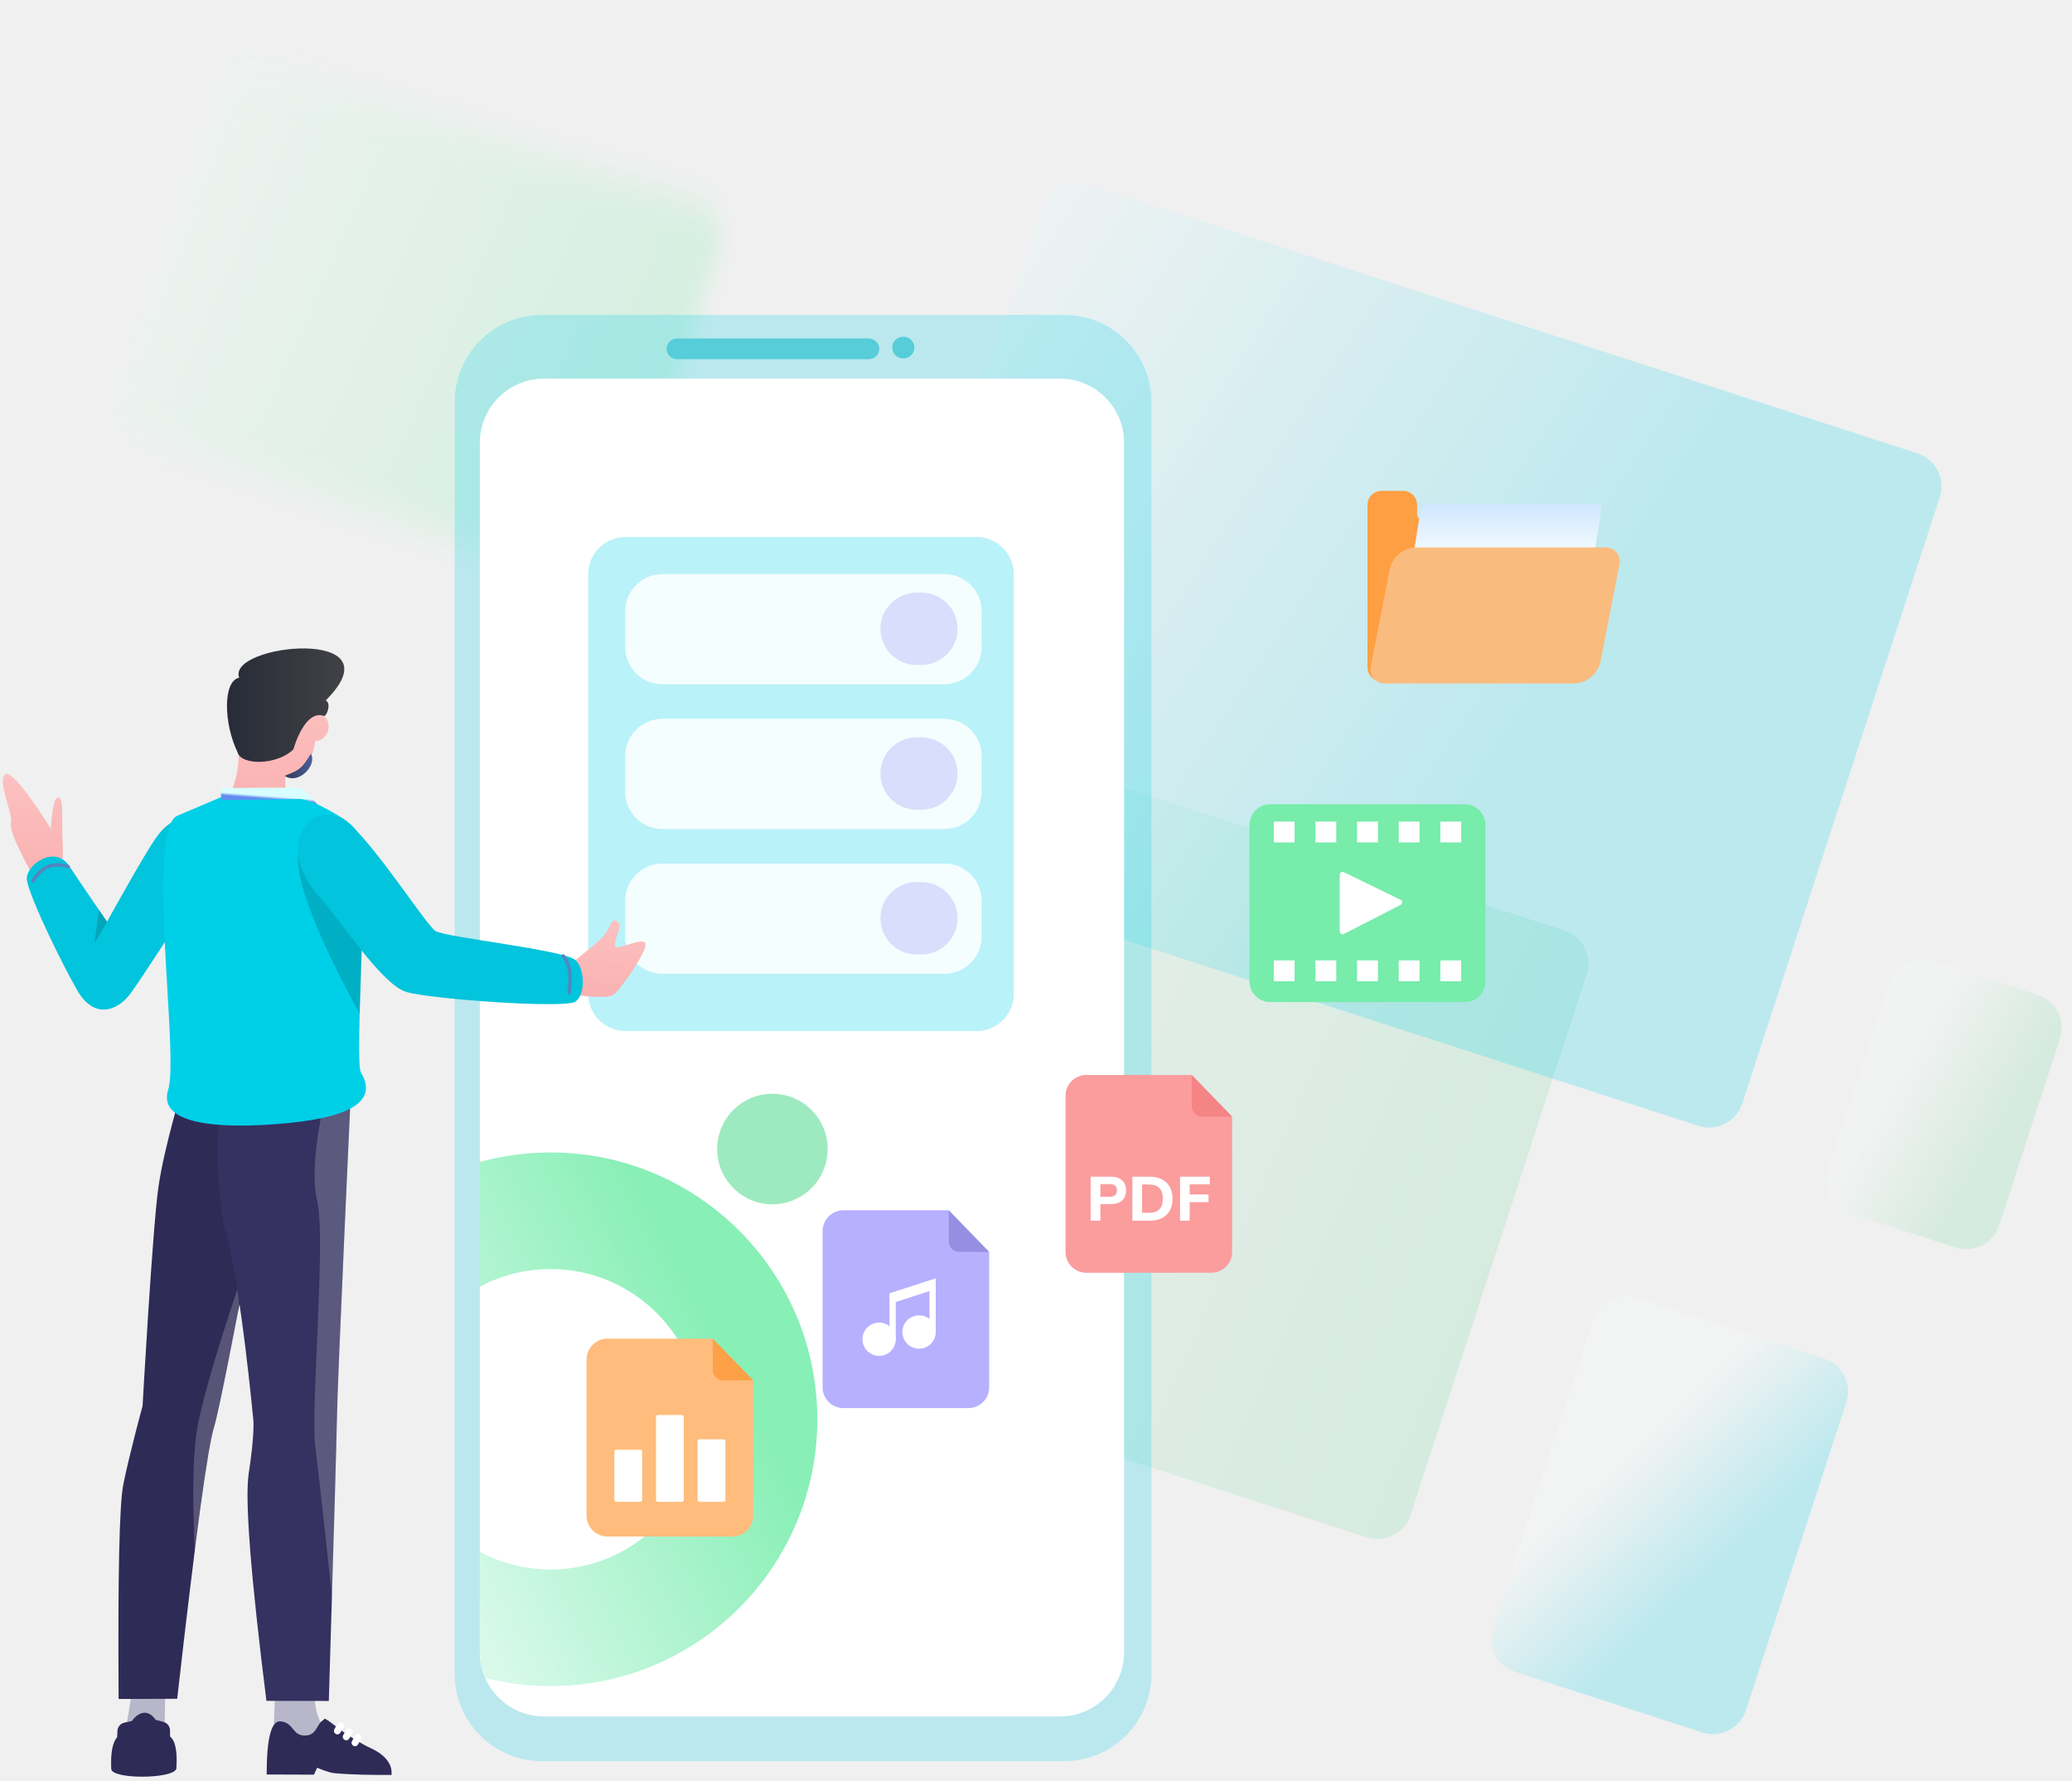
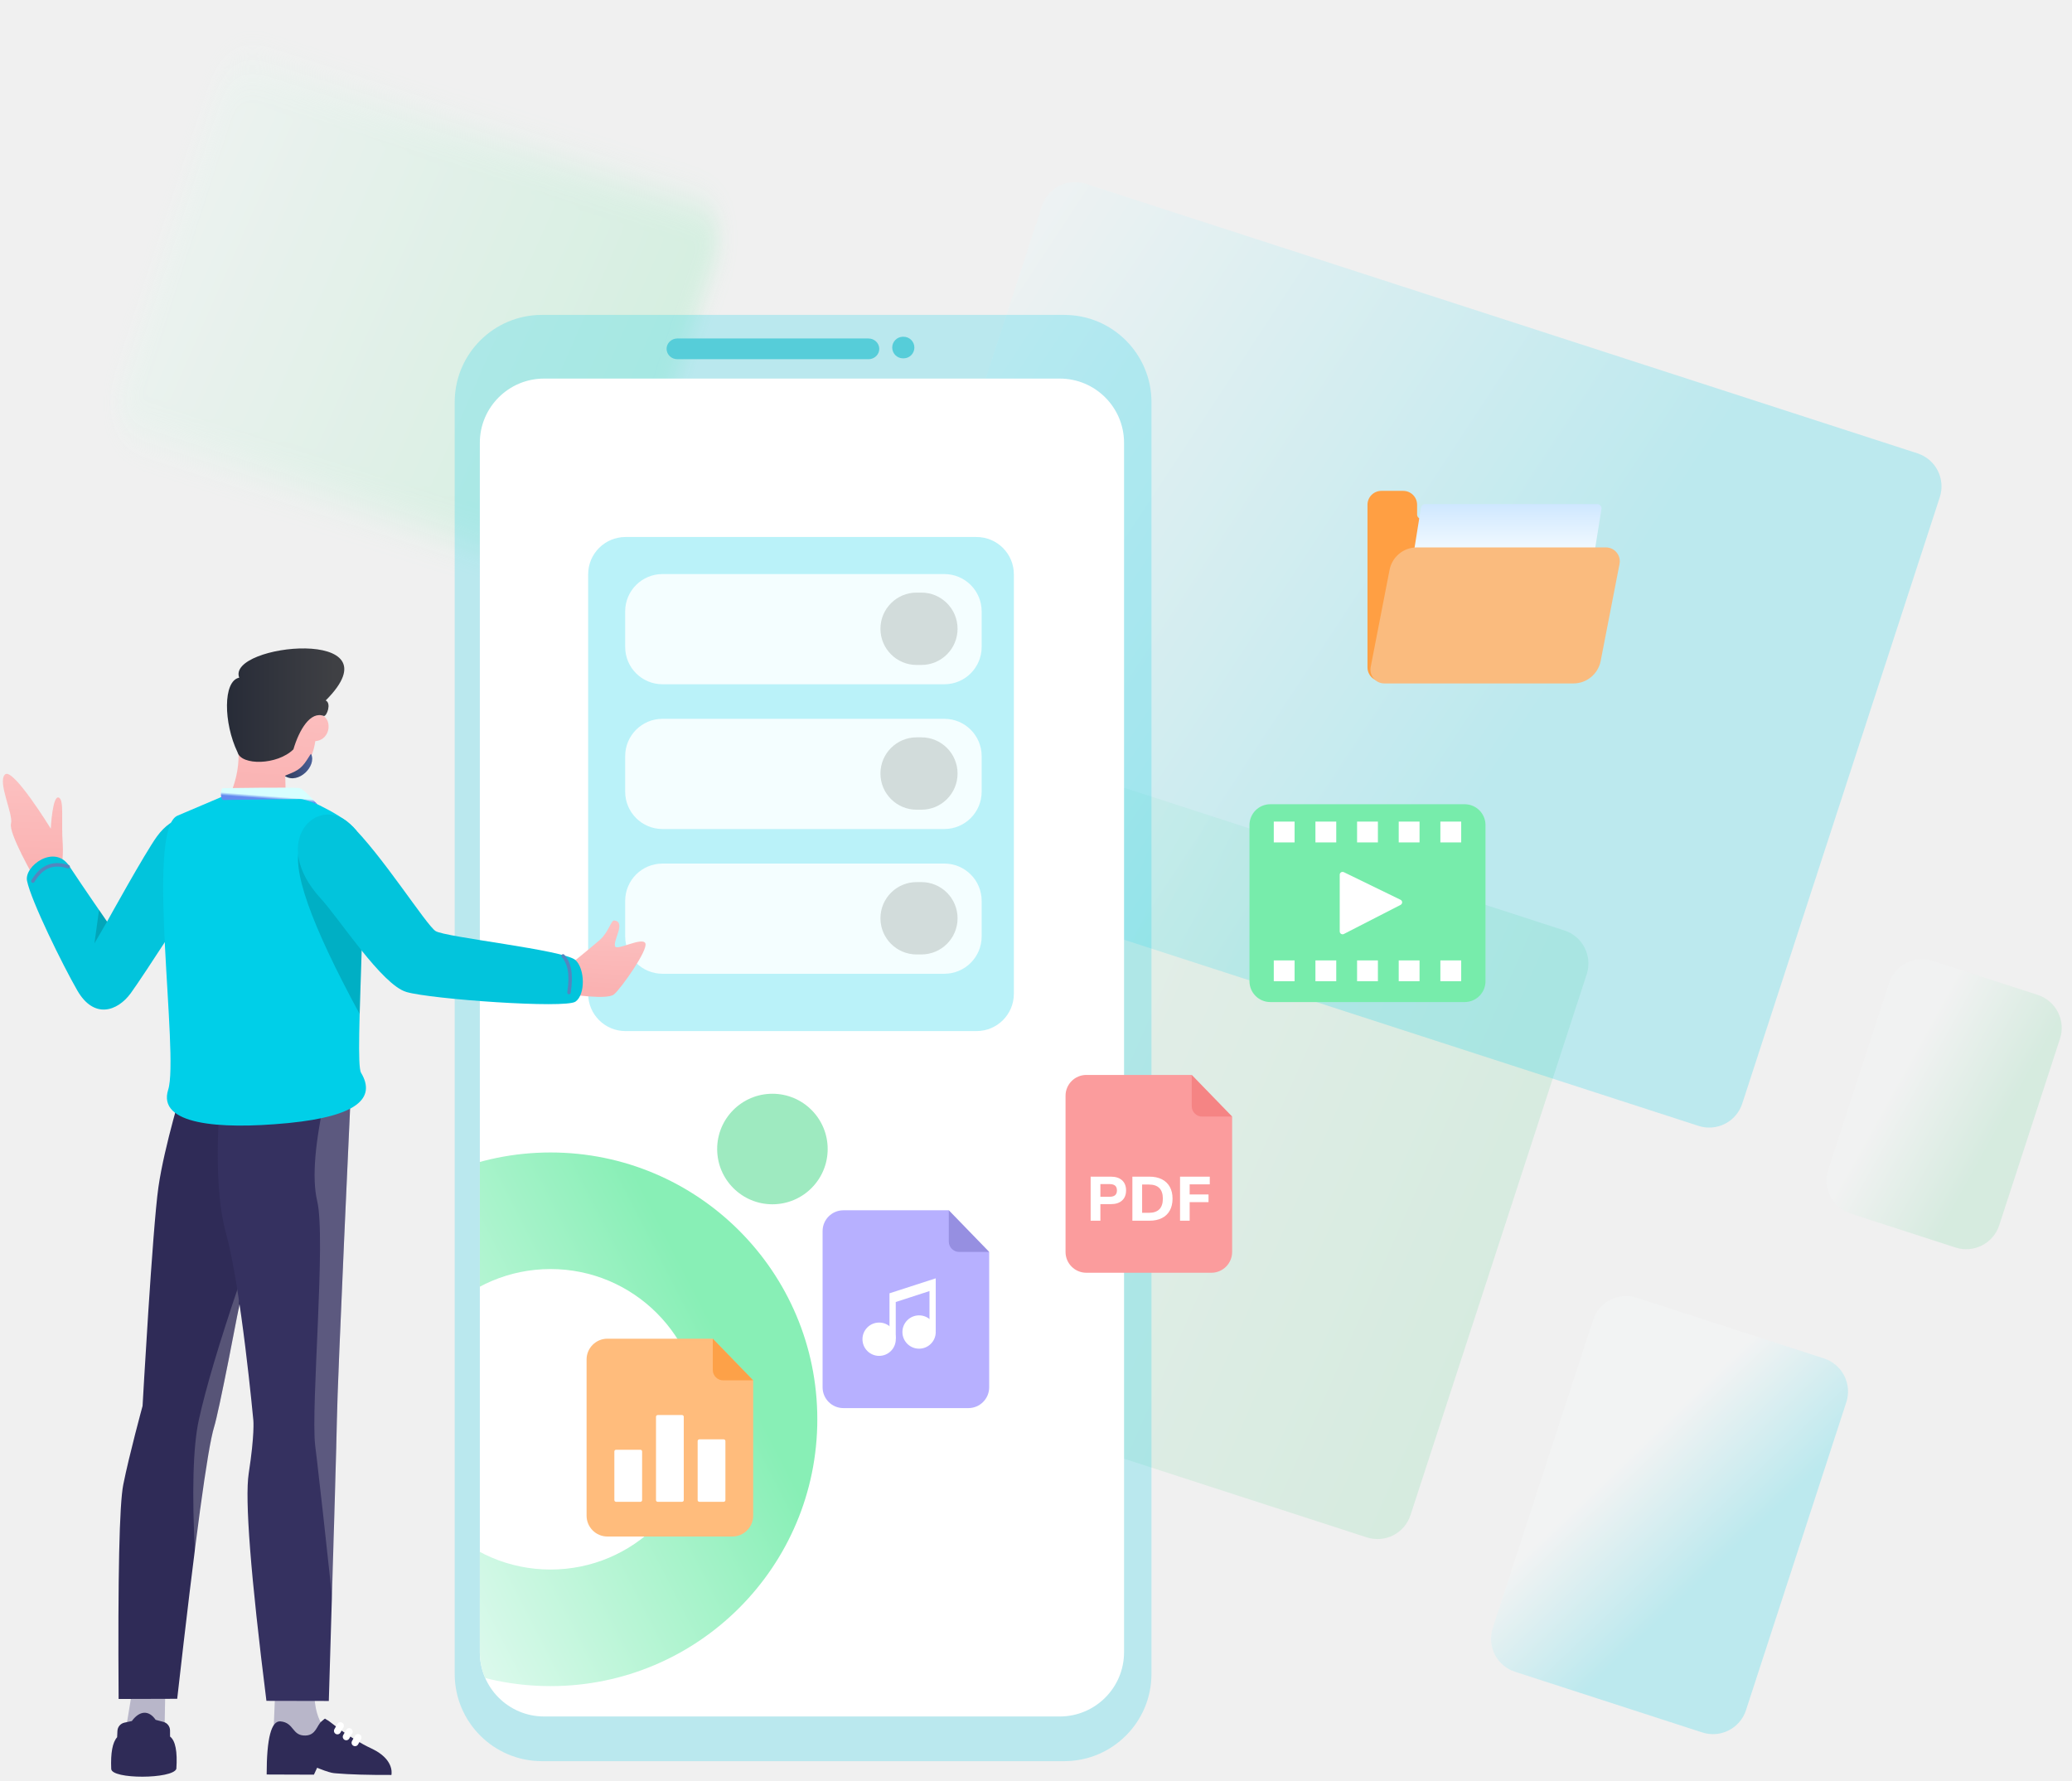
<svg xmlns="http://www.w3.org/2000/svg" xmlns:xlink="http://www.w3.org/1999/xlink" width="597px" height="513px" viewBox="0 0 597 513" version="1.1">
  <defs>
    <linearGradient x1="-27.329%" y1="60.468%" x2="100%" y2="70.075%" id="linearGradient-1">
      <stop stop-color="#FAFEFF" offset="0%" />
      <stop stop-color="#28C76F" offset="100%" />
    </linearGradient>
    <linearGradient x1="-16.145%" y1="50%" x2="63.611%" y2="66.341%" id="linearGradient-2">
      <stop stop-color="#FAFEFF" offset="0%" />
      <stop stop-color="#00CFE8" offset="100%" />
    </linearGradient>
    <linearGradient x1="-27.329%" y1="60.412%" x2="100%" y2="69.966%" id="linearGradient-3">
      <stop stop-color="#FAFEFF" offset="0%" />
      <stop stop-color="#77ECAB" offset="100%" />
    </linearGradient>
    <filter x="-7.9%" y="-10.6%" width="115.8%" height="121.1%" filterUnits="objectBoundingBox" id="filter-4">
      <feGaussianBlur stdDeviation="4" in="SourceGraphic" />
    </filter>
    <linearGradient x1="19.659%" y1="50%" x2="56.243%" y2="79.076%" id="linearGradient-5">
      <stop stop-color="#FAFEFF" offset="0%" />
      <stop stop-color="#00CFE8" offset="100%" />
    </linearGradient>
    <linearGradient x1="14.541%" y1="68.571%" x2="72.927%" y2="85.614%" id="linearGradient-6">
      <stop stop-color="#FAFEFF" offset="0%" />
      <stop stop-color="#28C76F" offset="100%" />
    </linearGradient>
    <path d="M18.522,0 L167.098,0 C177.327,-1.64974968e-14 185.62,8.293 185.62,18.522 L185.62,366.983 C185.62,377.212 177.327,385.505 167.098,385.505 L18.522,385.505 C8.293,385.505 5.42620445e-14,377.212 5.65620158e-14,366.983 L5.65620158e-14,18.522 C5.88619871e-14,8.293 8.293,-1.67360005e-15 18.522,0 Z" id="path-7" />
    <linearGradient x1="0.018%" y1="76.568%" x2="81.727%" y2="34.516%" id="linearGradient-9">
      <stop stop-color="#F8FDFF" offset="0%" />
      <stop stop-color="#88EFB6" offset="100%" />
    </linearGradient>
    <linearGradient x1="62.11%" y1="31.381%" x2="62.11%" y2="-27.478%" id="linearGradient-10">
      <stop stop-color="#F8FDFF" offset="0%" />
      <stop stop-color="#AAD4FF" offset="100%" />
    </linearGradient>
    <linearGradient x1="44.165%" y1="-28.186%" x2="50%" y2="91.05%" id="linearGradient-11">
      <stop stop-color="#FDC6C6" offset="0%" />
      <stop stop-color="#FAB2B2" offset="100%" />
    </linearGradient>
    <linearGradient x1="91.808%" y1="88.138%" x2="-20.059%" y2="88.138%" id="linearGradient-12">
      <stop stop-color="#3F4044" offset="0%" />
      <stop stop-color="#222735" offset="100%" />
    </linearGradient>
    <linearGradient x1="-18.144%" y1="57.498%" x2="171.028%" y2="78.712%" id="linearGradient-13">
      <stop stop-color="#4D63A0" offset="0%" />
      <stop stop-color="#222735" offset="100%" />
    </linearGradient>
    <linearGradient x1="47.464%" y1="-28.186%" x2="50%" y2="91.05%" id="linearGradient-14">
      <stop stop-color="#FDC6C6" offset="0%" />
      <stop stop-color="#FAB2B2" offset="100%" />
    </linearGradient>
    <linearGradient x1="62.492%" y1="44.072%" x2="69.153%" y2="58.936%" id="linearGradient-15">
      <stop stop-color="#D7FFFF" offset="0%" />
      <stop stop-color="#648BF0" offset="100%" />
    </linearGradient>
    <linearGradient x1="42.314%" y1="-27.819%" x2="50%" y2="90.858%" id="linearGradient-16">
      <stop stop-color="#FDC6C6" offset="0%" />
      <stop stop-color="#FAB2B2" offset="100%" />
    </linearGradient>
  </defs>
  <g id="📝-Pages-New" stroke="none" stroke-width="1" fill="none" fill-rule="evenodd">
    <g id="Under-Maintenance" transform="translate(-422, -285)">
      <g id="Illustration" transform="translate(422, 300)">
        <g id="Shape" transform="translate(31, 0)">
          <path d="M171.745,213.977 L396.818,213.805 C402.341,213.801 406.821,218.275 406.826,223.798 C406.826,223.803 406.826,223.808 406.826,223.813 L406.7,387.728 C406.696,393.245 402.225,397.716 396.708,397.721 L171.635,397.893 C166.112,397.897 161.631,393.423 161.627,387.9 C161.627,387.895 161.627,387.89 161.627,387.885 L161.753,223.97 C161.757,218.453 166.228,213.981 171.745,213.977 Z" id="Rectangle" fill="url(#linearGradient-1)" opacity="0.129" transform="translate(284.2264, 305.849) rotate(18) translate(-284.2264, -305.849) " />
          <path d="M244.167,71.88 L496.139,71.688 C501.662,71.684 506.142,76.157 506.146,81.68 C506.146,81.685 506.146,81.69 506.146,81.696 L506.006,265.494 C506.001,271.011 501.53,275.482 496.013,275.486 L244.042,275.678 C238.519,275.683 234.039,271.209 234.034,265.686 C234.034,265.681 234.034,265.676 234.034,265.671 L234.175,81.873 C234.179,76.356 238.651,71.885 244.167,71.88 Z" id="Rectangle" fill="url(#linearGradient-2)" opacity="0.216" transform="translate(370.0903, 173.6832) rotate(18) translate(-370.0903, -173.6832) " />
          <path d="M23.998,20.908 L155.425,20.807 C160.948,20.803 165.428,25.277 165.432,30.8 C165.432,30.805 165.432,30.81 165.432,30.815 L165.361,124.147 C165.357,129.664 160.885,134.135 155.369,134.139 L23.941,134.239 C18.419,134.244 13.938,129.77 13.934,124.247 C13.934,124.242 13.934,124.237 13.934,124.232 L14.005,30.9 C14.009,25.383 18.481,20.912 23.998,20.908 Z" id="Rectangle" fill="url(#linearGradient-3)" opacity="0.227" filter="url(#filter-4)" transform="translate(89.6831, 77.52342) rotate(18) translate(-89.6831, -77.52342) " />
          <path d="M421.71,364.921 L478.42,364.878 C483.943,364.874 488.423,369.347 488.428,374.87 C488.428,374.875 488.428,374.88 488.428,374.886 L488.356,468.217 C488.352,473.734 483.881,478.205 478.364,478.21 L421.654,478.253 C416.131,478.257 411.651,473.783 411.646,468.26 C411.646,468.255 411.646,468.25 411.646,468.245 L411.718,374.914 C411.722,369.397 416.193,364.925 421.71,364.921 Z" id="Rectangle" fill="url(#linearGradient-5)" opacity="0.216" transform="translate(450.0369, 421.5654) rotate(18) translate(-450.0369, -421.5654) " />
          <path d="M513.264,264.906 L545.068,264.881 C550.59,264.877 555.071,269.351 555.075,274.874 C555.075,274.879 555.075,274.884 555.075,274.889 L555.032,331.437 C555.028,336.954 550.556,341.426 545.04,341.43 L513.236,341.454 C507.713,341.458 503.232,336.985 503.228,331.462 C503.228,331.457 503.228,331.452 503.228,331.446 L503.271,274.898 C503.275,269.381 507.747,264.91 513.264,264.906 Z" id="Rectangle" fill="url(#linearGradient-6)" opacity="0.129" transform="translate(529.1516, 303.1677) rotate(18) translate(-529.1516, -303.1677) " />
        </g>
        <g id="Cloud-Storage" transform="translate(0, 76)">
          <g id="Phone1" transform="translate(131.0107, -0.2657)">
            <path d="M25.137,0 L175.622,0 C189.504,-6.10293932e-15 200.759,11.254 200.759,25.137 L200.759,391.594 C200.759,405.477 189.504,416.731 175.622,416.731 L25.137,416.731 C11.254,416.731 3.15183647e-14,405.477 -2.82810079e-14,391.594 L-2.82810079e-14,25.137 C-3.3533872e-14,11.254 11.254,-1.00248804e-15 25.137,0 Z" id="Rectangle" fill-opacity="0.225" fill="#00CFE8" />
            <g id="Group-52" transform="translate(7.240478, 18.34999)">
              <mask id="mask-8" fill="white">
                <use xlink:href="#path-7" />
              </mask>
              <use id="Rectangle" fill="#FFFFFF" xlink:href="#path-7" />
              <ellipse id="Oval" fill-opacity="0.642" fill="#68DE9E" mask="url(#mask-8)" cx="84.304" cy="221.997" rx="15.921" ry="15.924" />
              <path d="M20.372,222.992 C62.825,222.992 97.24,257.413 97.24,299.874 C97.24,342.334 62.825,376.755 20.372,376.755 C-22.081,376.755 -56.495,342.334 -56.495,299.874 C-56.495,257.413 -22.081,222.992 20.372,222.992 Z M20.372,256.581 C-3.533,256.581 -22.913,275.964 -22.913,299.874 C-22.913,323.783 -3.533,343.166 20.372,343.166 C44.278,343.166 63.657,323.783 63.657,299.874 C63.657,275.964 44.278,256.581 20.372,256.581 Z" id="Oval" fill="url(#linearGradient-9)" mask="url(#mask-8)" />
            </g>
            <path d="M119.222,6.798 C120.939,6.798 122.331,8.135 122.331,9.784 C122.331,11.396 121,12.71 119.336,12.767 L119.222,12.769 L64.159,12.769 C62.442,12.769 61.05,11.433 61.05,9.784 C61.05,8.171 62.381,6.858 64.045,6.8 L64.159,6.798 L119.222,6.798 Z" id="Path" fill="#56CDD9" fill-rule="nonzero" />
            <path d="M129.335,6.3 C131.053,6.3 132.445,7.693 132.445,9.41 C132.445,11.09 131.114,12.459 129.449,12.519 L129.335,12.521 L129.172,12.521 C127.455,12.521 126.063,11.128 126.063,9.41 C126.063,7.731 127.394,6.362 129.058,6.302 L129.172,6.3 L129.335,6.3 Z" id="Path" fill="#56CDD9" fill-rule="nonzero" />
          </g>
          <g id="Group-28" transform="translate(307.0107, 218.7343)">
            <path d="M6,0 L36.364,0 L36.364,0 L48,12 L48,51 C48,54.314 45.314,57 42,57 L6,57 C2.686,57 4.05812251e-16,54.314 0,51 L0,6 C-4.05812251e-16,2.686 2.686,6.08718376e-16 6,0 Z" id="Rectangle" fill="#FB9C9D" />
            <path d="M10.041,42 L10.041,37.23 L13.065,37.23 C14.445,37.23 15.519,36.882 16.287,36.186 C17.055,35.49 17.439,34.518 17.439,33.27 C17.439,32.022 17.055,31.05 16.287,30.354 C15.519,29.658 14.445,29.31 13.065,29.31 L13.065,29.31 L7.233,29.31 L7.233,42 L10.041,42 Z M12.705,35.106 L10.041,35.106 L10.041,31.452 L12.705,31.452 C13.413,31.452 13.941,31.602 14.289,31.902 C14.637,32.202 14.811,32.664 14.811,33.288 C14.811,34.5 14.109,35.106 12.705,35.106 L12.705,35.106 Z M24.189,42 C25.581,42 26.775,41.748 27.771,41.244 C28.767,40.74 29.526,40.011 30.048,39.057 C30.57,38.103 30.831,36.966 30.831,35.646 C30.831,34.326 30.567,33.192 30.039,32.244 C29.511,31.296 28.749,30.57 27.753,30.066 C26.757,29.562 25.569,29.31 24.189,29.31 L24.189,29.31 L19.257,29.31 L19.257,42 L24.189,42 Z M23.991,39.732 L22.065,39.732 L22.065,31.578 L23.991,31.578 C26.691,31.578 28.041,32.934 28.041,35.646 C28.041,38.37 26.691,39.732 23.991,39.732 L23.991,39.732 Z M35.763,42 L35.763,36.654 L41.199,36.654 L41.199,34.44 L35.763,34.44 L35.763,31.524 L41.559,31.524 L41.559,29.31 L32.991,29.31 L32.991,42 L35.763,42 Z" id="PDF" fill="#FFFFFF" />
            <path d="M48,12 L39.364,12 C37.707,12 36.364,10.657 36.364,9 L36.364,0 L36.364,0 L48,12 Z" id="Path" fill="#EA5455" fill-rule="nonzero" opacity="0.34" />
          </g>
          <g id="Group-28" transform="translate(169.0107, 294.7343)">
            <path d="M6,0 L36.364,0 L36.364,0 L48,12 L48,51 C48,54.314 45.314,57 42,57 L6,57 C2.686,57 4.05812251e-16,54.314 0,51 L0,6 C-4.05812251e-16,2.686 2.686,6.08718376e-16 6,0 Z" id="Rectangle" fill="#FFBC7C" />
            <path d="M8.5,32 L15.5,32 C15.776,32 16,32.224 16,32.5 L16,46.5 C16,46.776 15.776,47 15.5,47 L8.5,47 C8.224,47 8,46.776 8,46.5 L8,32.5 C8,32.224 8.224,32 8.5,32 Z" id="Rectangle" fill="#FFFFFF" />
            <path d="M20.5,22 L27.5,22 C27.776,22 28,22.224 28,22.5 L28,46.5 C28,46.776 27.776,47 27.5,47 L20.5,47 C20.224,47 20,46.776 20,46.5 L20,22.5 C20,22.224 20.224,22 20.5,22 Z" id="Rectangle" fill="#FFFFFF" />
            <path d="M32.5,29 L39.5,29 C39.776,29 40,29.224 40,29.5 L40,46.5 C40,46.776 39.776,47 39.5,47 L32.5,47 C32.224,47 32,46.776 32,46.5 L32,29.5 C32,29.224 32.224,29 32.5,29 Z" id="Rectangle" fill="#FFFFFF" />
            <path d="M48,12 L39.364,12 C37.707,12 36.364,10.657 36.364,9 L36.364,0 L36.364,0 L48,12 Z" id="Path" fill="#FC9735" fill-rule="nonzero" opacity="0.733" />
          </g>
          <g id="Group-28" transform="translate(237.0107, 257.7343)">
            <path d="M6,0 L36.364,0 L36.364,0 L48,12 L48,51 C48,54.314 45.314,57 42,57 L6,57 C2.686,57 4.05812251e-16,54.314 0,51 L0,6 C-4.05812251e-16,2.686 2.686,6.08718376e-16 6,0 Z" id="Rectangle" fill="#B7B0FF" />
            <g id="Group-31" transform="translate(11, 19)" fill="#FFFFFF">
              <path d="M5.291,22.95 C7.942,22.95 10.091,20.801 10.091,18.15 C10.091,15.499 7.942,13.35 5.291,13.35 C2.64,13.35 0.491,15.499 0.491,18.15 C0.491,20.801 2.64,22.95 5.291,22.95 Z" id="Oval" />
              <path d="M16.8,20.878 C19.451,20.878 21.6,18.729 21.6,16.078 C21.6,13.427 19.451,11.278 16.8,11.278 C14.149,11.278 12,13.427 12,16.078 C12,18.729 14.149,20.878 16.8,20.878 Z" id="Oval" />
              <polygon id="Path" points="21.6 0.604 21.6 15.717 19.8 15.717 19.799 4.278 10.077 7.429 10.077 18.006 8.277 18.006 8.278 4.921" />
            </g>
            <path d="M48,12 L39.364,12 C37.707,12 36.364,10.657 36.364,9 L36.364,0 L36.364,0 L48,12 Z" id="Path" fill="#564EA6" fill-rule="nonzero" opacity="0.34" />
          </g>
          <g id="Group-73" transform="translate(231.0107, 135.2343) scale(-1, 1) translate(-231.0107, -135.2343) translate(169.0107, 63.7343)">
            <path d="M11.641,0 L112.796,0 C118.734,-1.09082333e-15 123.548,4.814 123.548,10.752 L123.548,131.612 C123.548,137.551 118.734,142.364 112.796,142.364 L11.641,142.364 C5.703,142.364 0.889,137.551 0.889,131.612 L0.889,10.752 C0.889,4.814 5.703,2.86718017e-15 11.641,0 Z" id="Rectangle" fill="#00CFE8" opacity="0.273" />
            <path d="M20.918,10.677 L102.13,10.677 C108.068,10.677 112.882,15.491 112.882,21.429 L112.882,31.679 C112.882,37.617 108.068,42.431 102.13,42.431 L20.918,42.431 C14.98,42.431 10.166,37.617 10.166,31.679 L10.166,21.429 C10.166,15.491 14.98,10.677 20.918,10.677 Z" id="Rectangle" fill="#F4FEFF" />
-             <path d="M27.537,16.016 L28.904,16.016 C34.662,16.016 39.331,20.684 39.331,26.443 C39.331,32.202 34.662,36.87 28.904,36.87 L27.537,36.87 C21.778,36.87 17.11,32.202 17.11,26.443 C17.11,20.684 21.778,16.016 27.537,16.016 Z" id="Rectangle" fill-opacity="0.21" fill="#7367F0" />
+             <path d="M27.537,16.016 L28.904,16.016 C34.662,16.016 39.331,20.684 39.331,26.443 C39.331,32.202 34.662,36.87 28.904,36.87 L27.537,36.87 C21.778,36.87 17.11,32.202 17.11,26.443 C17.11,20.684 21.778,16.016 27.537,16.016 Z" id="Rectangle" fill-opacity="0.21" fill="#545e51" />
            <path d="M20.918,52.386 L102.13,52.386 C108.068,52.386 112.882,57.2 112.882,63.138 L112.882,73.388 C112.882,79.326 108.068,84.14 102.13,84.14 L20.918,84.14 C14.98,84.14 10.166,79.326 10.166,73.388 L10.166,63.138 C10.166,57.2 14.98,52.386 20.918,52.386 Z" id="Rectangle" fill="#F4FEFF" />
-             <path d="M27.537,57.724 L28.904,57.724 C34.662,57.724 39.331,62.393 39.331,68.151 C39.331,73.91 34.662,78.579 28.904,78.579 L27.537,78.579 C21.778,78.579 17.11,73.91 17.11,68.151 C17.11,62.393 21.778,57.724 27.537,57.724 Z" id="Rectangle" fill-opacity="0.21" fill="#7367F0" />
+             <path d="M27.537,57.724 L28.904,57.724 C34.662,57.724 39.331,62.393 39.331,68.151 C39.331,73.91 34.662,78.579 28.904,78.579 L27.537,78.579 C21.778,78.579 17.11,73.91 17.11,68.151 C17.11,62.393 21.778,57.724 27.537,57.724 Z" id="Rectangle" fill-opacity="0.21" fill="#545e51" />
            <path d="M20.918,94.094 L102.13,94.094 C108.068,94.094 112.882,98.908 112.882,104.846 L112.882,115.096 C112.882,121.034 108.068,125.848 102.13,125.848 L20.918,125.848 C14.98,125.848 10.166,121.034 10.166,115.096 L10.166,104.846 C10.166,98.908 14.98,94.094 20.918,94.094 Z" id="Rectangle" fill="#F4FEFF" />
-             <path d="M27.537,99.433 L28.904,99.433 C34.662,99.433 39.331,104.101 39.331,109.86 C39.331,115.618 34.662,120.287 28.904,120.287 L27.537,120.287 C21.778,120.287 17.11,115.618 17.11,109.86 C17.11,104.101 21.778,99.433 27.537,99.433 Z" id="Rectangle" fill-opacity="0.21" fill="#7367F0" />
+             <path d="M27.537,99.433 L28.904,99.433 C34.662,99.433 39.331,104.101 39.331,109.86 C39.331,115.618 34.662,120.287 28.904,120.287 L27.537,120.287 C21.778,120.287 17.11,115.618 17.11,109.86 C17.11,104.101 21.778,99.433 27.537,99.433 Z" id="Rectangle" fill-opacity="0.21" fill="#545e51" />
          </g>
          <g id="Group-37" transform="translate(394.0107, 49.7343)">
            <path d="M4,0.706 L10.295,0.706 C12.505,0.706 14.295,2.496 14.295,4.706 L14.295,7.54 C14.295,8.213 14.841,8.759 15.515,8.759 L60.926,8.759 C63.136,8.759 64.926,10.55 64.926,12.759 L64.926,51.573 C64.926,53.782 63.136,55.573 60.926,55.573 L4,55.573 C1.791,55.573 -2.83808297e-15,53.782 0,51.573 L0,4.706 C-2.705415e-16,2.496 1.791,0.706 4,0.706 Z" id="Rectangle" fill="#FF9F43" />
            <path d="M16.607,4.516 L66.201,4.516 C66.875,4.516 67.421,5.062 67.421,5.735 C67.421,5.799 67.416,5.864 67.405,5.927 L59.954,52.641 C59.86,53.232 59.35,53.668 58.75,53.668 L9.156,53.668 C8.483,53.668 7.937,53.122 7.937,52.449 C7.937,52.384 7.942,52.32 7.952,52.257 L15.403,5.543 C15.497,4.951 16.008,4.516 16.607,4.516 Z" id="Rectangle" fill="url(#linearGradient-10)" />
            <path d="M72.621,21.762 L67.185,49.719 C66.454,53.478 63.162,56.192 59.332,56.192 L4.853,56.192 C2.643,56.192 0.853,54.401 0.853,52.192 C0.853,51.936 0.877,51.68 0.926,51.429 L6.362,23.472 C7.093,19.712 10.385,16.998 14.215,16.998 L68.694,16.998 C70.903,16.998 72.694,18.789 72.694,20.998 C72.694,21.255 72.67,21.51 72.621,21.762 Z" id="Rectangle" fill="#FABB7E" />
          </g>
          <g id="Group-28" transform="translate(360.0107, 140.7343)">
            <path d="M6,0 L62,0 C65.314,1.44626758e-15 68,2.686 68,6 L68,51 C68,54.314 65.314,57 62,57 L6,57 C2.686,57 3.9323804e-15,54.314 0,51 L0,6 C-1.29399067e-15,2.686 2.686,-2.79460044e-16 6,0 Z" id="Rectangle" fill="#77ECAB" />
            <path d="M26,20.306 L26,36.663 C26,37.114 26.366,37.48 26.816,37.48 C26.946,37.48 27.074,37.449 27.189,37.39 L43.547,28.995 C43.948,28.789 44.106,28.297 43.901,27.896 C43.82,27.738 43.69,27.612 43.532,27.534 L27.174,19.571 C26.768,19.374 26.28,19.543 26.082,19.948 C26.028,20.06 26,20.182 26,20.306 Z" id="Path-6" fill="#FFFFFF" />
            <rect id="Rectangle" fill="#FFFFFF" x="7" y="5" width="6" height="6" />
            <rect id="Rectangle" fill="#FFFFFF" x="19" y="5" width="6" height="6" />
            <rect id="Rectangle" fill="#FFFFFF" x="31" y="5" width="6" height="6" />
            <rect id="Rectangle" fill="#FFFFFF" x="43" y="5" width="6" height="6" />
            <rect id="Rectangle" fill="#FFFFFF" x="55" y="5" width="6" height="6" />
            <rect id="Rectangle" fill="#FFFFFF" x="7" y="45" width="6" height="6" />
            <rect id="Rectangle" fill="#FFFFFF" x="19" y="45" width="6" height="6" />
            <rect id="Rectangle" fill="#FFFFFF" x="31" y="45" width="6" height="6" />
            <rect id="Rectangle" fill="#FFFFFF" x="43" y="45" width="6" height="6" />
            <rect id="Rectangle" fill="#FFFFFF" x="55" y="45" width="6" height="6" />
          </g>
          <g id="Men3.6" transform="translate(93.01068, 258.2343) scale(-1, 1) translate(-93.01068, -258.2343) translate(0.010677, 94.7343)">
            <g id="Head1" transform="translate(104.9358, 10.40496) scale(-1, 1) translate(-104.9358, -10.40496) translate(87.52941, 0.465751)" />
            <g id="RLeg" transform="translate(105.4332, 126.6937)">
              <polygon id="Path" fill="#B8B6C9" points="42.152 172.765 45.755 194.521 33.327 194.455 32.907 172.424" />
              <path d="M46.742,186.308 L46.83,188.141 C48.157,189.608 48.724,192.641 48.532,197.239 C48.532,200.315 30.75,200.224 29.764,197.239 C29.427,192.249 30.032,189.151 31.578,187.945 L31.587,186.175 C31.594,185.026 32.371,184.024 33.486,183.726 L35.736,183.124 C37.678,180.301 40.325,180.4 42.592,183.477 L44.724,183.937 C45.859,184.183 46.687,185.155 46.742,186.308 Z" id="Path" fill="#2F2B57" />
              <path d="M0,1.255 C0,1.255 16.07,89.535 18.888,98.728 C20.766,104.857 24.31,130.97 29.52,177.066 L46.4,177.115 C46.639,141.63 46.191,121.036 45.054,115.333 C43.349,106.779 39.5,92.69 39.5,92.69 C39.5,92.69 36.64,41.545 34.93,29.615 C33.219,17.684 27.728,0 27.728,0 L0,1.255 Z" id="Path" fill="#2F2B57" />
              <path d="M12.23,66.743 L10.688,54.727 L11.816,58.036 C17.434,74.609 21.254,87.475 23.275,96.632 C24.977,104.338 25.334,117.642 24.348,136.543 L23.228,127.281 C21.612,114.165 20.041,102.654 18.93,98.87 L18.82,98.503 C17.777,94.908 15.176,82.017 12.23,66.743 Z" id="Path" fill-opacity="0.192" fill="#FFFFFF" />
            </g>
            <g id="LLeg" transform="translate(72.60963, 127.6876)">
              <path d="M34.149,174.863 L22.805,174.939 L22.802,175.257 C22.765,176.819 22.339,183.709 17.784,186.354 L16.875,186.89 C11.746,189.963 4.65,194.906 4.65,194.906 L35.015,195.939 L34.149,174.863 Z" id="Path" fill="#B8B6C9" />
              <path d="M32.58,182.579 C35.239,182.335 36.569,187.437 36.569,197.886 L22.951,197.936 L22.028,195.939 L21.161,196.287 C19.315,197.013 18.003,197.413 17.227,197.488 L16.506,197.554 C12.688,197.884 7.397,198.039 0.632,198.018 L0.61,197.901 C0.495,197.193 0.192,193.412 6.072,190.539 L6.348,190.407 C13.052,187.266 17.964,182.83 19.024,182.239 L19.076,182.212 C20.026,181.745 19.406,181.481 20.756,182.579 C22.106,183.677 22.328,186.565 25.387,186.656 C29.323,186.772 28.59,182.947 32.58,182.579 Z" id="Path" fill="#2F2B57" />
              <path d="M48.299,41.869 C43.948,57.557 40.402,95.868 40.402,95.868 C40.402,95.868 40.001,99.904 41.735,111.084 C42.89,118.537 41.191,140.398 36.638,176.666 L18.662,176.702 C17.184,127.98 16.41,101.056 16.34,95.932 C16.176,83.947 12.289,0.851 12.289,0.851 L49.675,0 C49.675,0 52.65,26.18 48.299,41.869 Z" id="Path" fill="#353160" />
              <path d="M22.086,32.298 L22.016,32.605 C19.433,43.465 23.862,91.593 22.601,103.037 L22.099,107.131 C21.223,114.488 19.74,127.901 17.65,147.369 L17.197,131.073 C16.78,115.587 16.427,101.015 16.35,96.583 L16.34,95.932 C16.176,83.947 12.289,0.851 12.289,0.851 L19.283,0.693 L19.589,2.037 C22.676,15.806 23.509,25.893 22.086,32.298 L22.086,32.298 Z" id="Path" fill-opacity="0.192" fill="#FFFFFF" />
              <line x1="16.177" y1="185.315" x2="15.316" y2="183.822" id="Path-47" stroke="#FFFFFF" stroke-width="2" stroke-linecap="round" />
              <line x1="13.64" y1="187.021" x2="12.78" y2="185.528" id="Path-47" stroke="#FFFFFF" stroke-width="2" stroke-linecap="round" />
              <line x1="11.104" y1="188.727" x2="10.243" y2="187.234" id="Path-47" stroke="#FFFFFF" stroke-width="2" stroke-linecap="round" />
            </g>
            <g id="Head" transform="translate(86.53476, 0.465751)">
              <path d="M7.499,19.704 C3.594,20.131 3.871,26.991 8.624,27.349 C9.596,33.962 13.061,37.112 17.285,37.477 L17.051,47.479 L35.735,47.468 C35.735,47.468 30.474,40.402 30.736,30.729 C30.998,21.055 30.56,11.968 30.56,11.968 L6.359,12.401 L7.499,19.704 Z" id="Path" fill="url(#linearGradient-11)" />
              <path d="M28.73,15.629 C30.414,16.442 29.074,20.115 28.221,20.115 C24.31,18.569 21.067,24.134 19.419,29.723 C14.737,34.313 4.394,34.414 3.325,30.575 C-0.72,22.166 -0.919,10.008 3.802,9.069 C0.096,-0.702 50.146,-5.814 28.73,15.629 Z" id="Path" fill="url(#linearGradient-12)" transform="translate(17.1775, 16.97888) scale(-1, 1) translate(-17.1775, -16.97888) " />
              <path d="M9.804,31.096 C9.997,30.674 11.143,33.559 12.996,35.105 C14.913,36.705 17.792,37.173 17.285,37.477 C13.395,39.806 8.238,34.529 9.804,31.096 Z" id="Path-45" fill="url(#linearGradient-13)" />
            </g>
            <g id="Group-9" transform="translate(124.3316, 37.24083)">
              <path d="M44.167,29.332 C44.167,29.332 43.346,23.805 43.607,20.168 C44.089,13.441 43.167,7.767 44.657,6.884 C46.567,5.752 47.045,15.795 47.045,15.795 C47.045,15.795 57.956,-1.966 60.23,0.18 C62.505,2.325 57.76,11.659 58.512,14.358 C59.265,17.057 51.746,30.11 51.746,30.11 L44.167,29.332 Z" id="Path" fill="url(#linearGradient-14)" />
              <path d="M3.834,32.525 C3.834,32.525 20.361,58.232 24.012,63.217 C27.842,68.445 34.605,70.76 39.405,62.42 C43.651,55.041 52.741,36.564 53.892,30.82 C54.75,26.535 45.958,20.147 41.733,26.551 C37.507,32.954 30.834,42.583 30.834,42.583 C30.834,42.583 19.859,22.702 16.438,18.011 C7.213,5.361 -6.844,16.72 3.834,32.525 Z" id="Path" fill="#02C4DC" />
              <polygon id="Path" fill-opacity="0.16" fill="#000000" points="30.834 42.583 34.465 48.835 33.142 39.185" />
              <path d="M41.935,27.118 C45.68,25.639 49.232,26.039 52.361,30.556" id="Path-54" stroke="#5386BF" stroke-linecap="round" transform="translate(47.14758, 28.45218) rotate(4) translate(-47.14758, -28.45218) " />
            </g>
            <g id="Group-17" transform="translate(80.56685, 41.21651)">
              <path d="M39.679,1.854 L20.372,1.979 L19.582,2.298 C16.397,3.604 4.569,8.689 2.365,13.045 C-1.317,20.322 3.534,78.629 1.419,82.148 C-3.042,89.571 2.786,94.689 22.149,96.626 L22.74,96.683 C42.576,98.574 60.174,97.026 56.981,87.02 C53.787,77.014 63.559,12.567 54.395,8.116 C44.584,3.942 39.679,1.854 39.679,1.854 Z" id="Path" fill="#00CFE8" />
              <path d="M18.857,16.622 C21.718,22.848 16.036,39.053 1.813,65.237 L1.637,59.388 C1.172,44.787 0.488,26.99 1.347,18.034 C10.33,11.236 16.167,10.764 18.857,16.622 Z" id="Path" fill-opacity="0.16" fill="#000000" />
              <path d="M19.073,0.146 C20.274,-0.182 40.387,0.146 41.186,0.146 C41.985,0.146 41.985,3.563 41.186,3.563 C40.698,3.563 34.46,3.47 19.072,3.284 C18.146,3.273 16.448,3.791 13.979,4.837 C16.574,1.928 18.272,0.364 19.073,0.146 Z" id="Rectangle" fill="url(#linearGradient-15)" />
            </g>
            <g id="Group-8" transform="translate(0, 48.17396)">
              <path d="M21.616,52.587 C21.616,52.587 11.086,54.259 9.1,52.617 C7.113,50.975 -0.799,39.815 0.066,37.894 C0.93,35.974 8.149,40.035 8.764,38.814 C9.555,37.246 5.472,31.649 9.05,31.323 C9.971,31.239 10.622,34.683 13.216,36.952 C15.809,39.222 22.069,44.255 22.069,44.255 L21.616,52.587 Z" id="Path" fill="url(#linearGradient-16)" />
              <path d="M85.25,3.457 C76.15,12.116 63.265,32.562 60.52,34.363 C57.774,36.165 23.431,39.798 20.197,42.731 C17.496,45.181 17.253,52.634 20.197,54.702 C23.142,56.769 61.809,53.998 68.901,51.931 C75.993,49.865 88.14,30.932 93.565,25.022 C108.739,8.495 94.35,-5.201 85.25,3.457 Z" id="Path" fill="#02C4DC" />
              <path d="M23.77,41.531 C22.069,43.52 21.211,46.419 22.069,52.083" id="Path-53" stroke="#5386BF" stroke-linecap="round" />
            </g>
          </g>
        </g>
      </g>
    </g>
  </g>
</svg>
